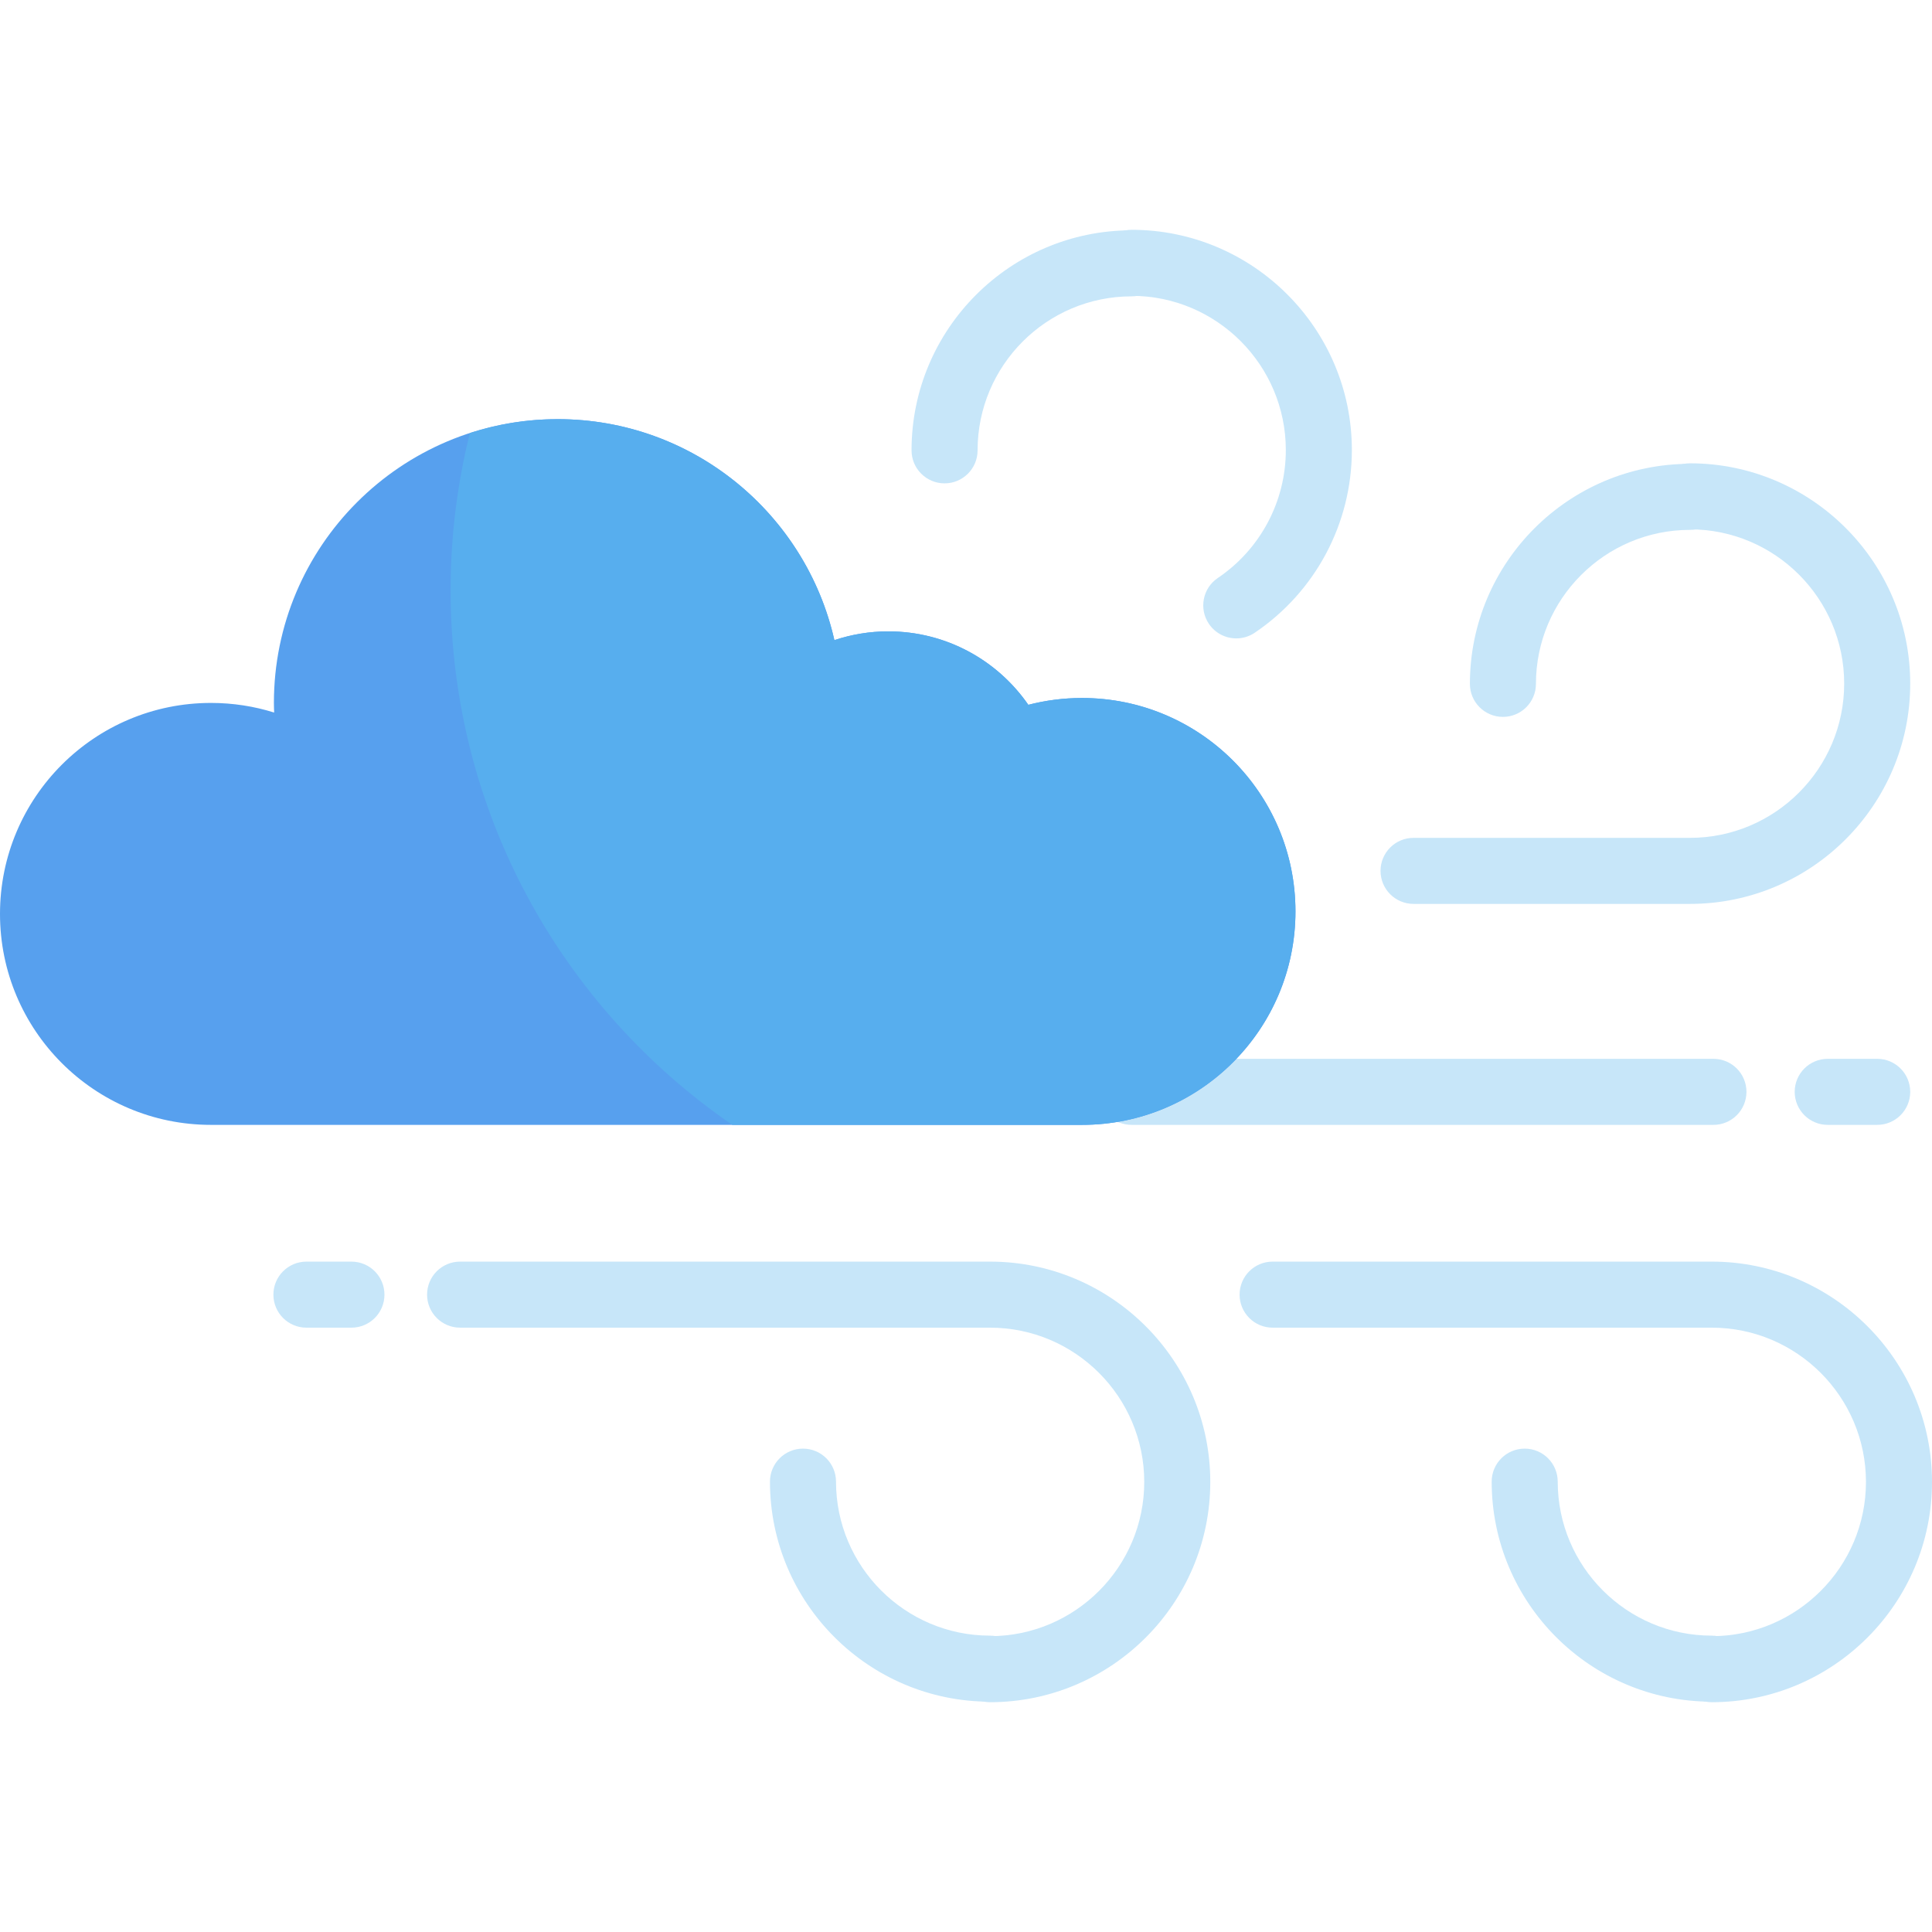
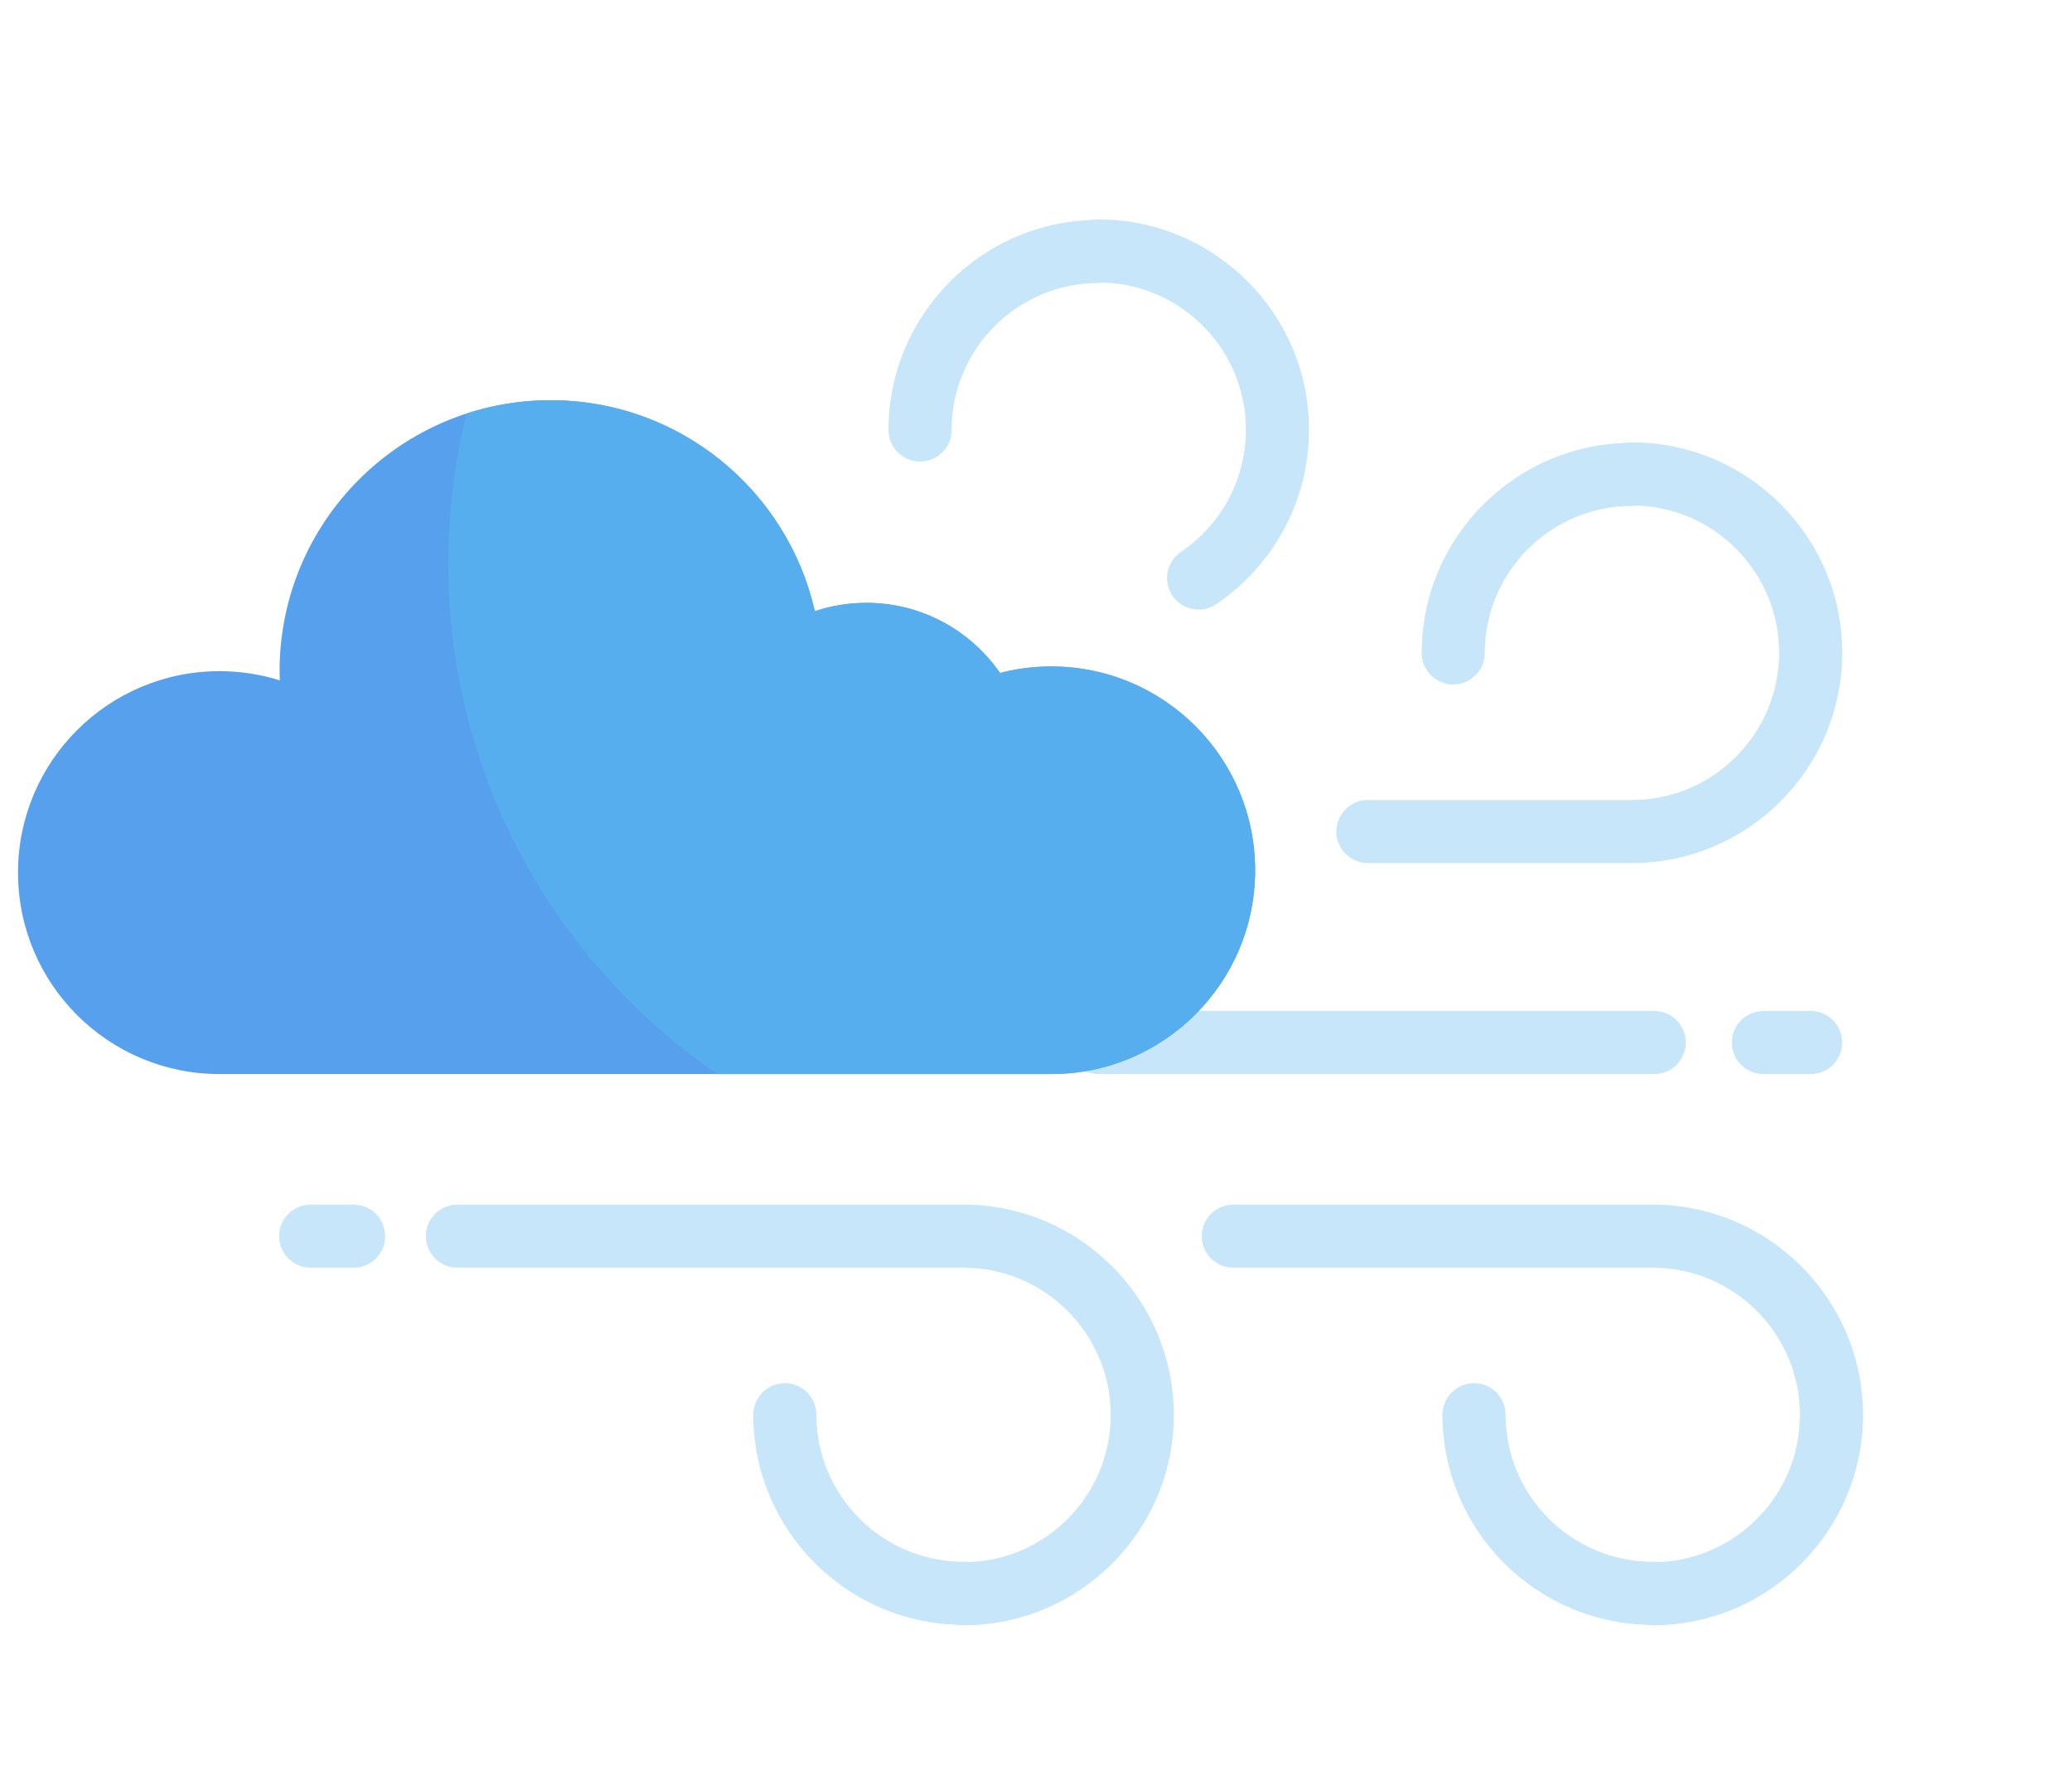
- <svg xmlns="http://www.w3.org/2000/svg" version="1.1" id="Layer_1" viewBox="0 0 512 512">
+ <svg xmlns="http://www.w3.org/2000/svg" version="1.1" id="Layer_1" viewBox="-5 0 575 494">
  <g>
    <path style="fill:#C7E6F9;" d="M454.078,298.103H299.877c-4.833,0-8.751-3.918-8.751-8.751c0-4.833,3.918-8.751,8.751-8.751   h154.201c4.833,0,8.751,3.918,8.751,8.751C462.829,294.185,458.911,298.103,454.078,298.103z" />
    <path style="fill:#C7E6F9;" d="M93.136,351.845H81.206c-4.833,0-8.751-3.918-8.751-8.751s3.918-8.751,8.751-8.751h11.929   c4.833,0,8.751,3.918,8.751,8.751S97.968,351.845,93.136,351.845z" />
    <path style="fill:#C7E6F9;" d="M262.358,451.101c-4.833,0-8.751-3.918-8.751-8.751c0-4.833,3.918-8.751,8.751-8.751   c22.54,0,40.878-18.338,40.878-40.877c0-22.541-18.338-40.879-40.878-40.879H121.931c-4.833,0-8.751-3.918-8.751-8.751   s3.918-8.751,8.751-8.751h140.428c32.19,0,58.379,26.189,58.379,58.38C320.737,424.914,294.548,451.101,262.358,451.101z" />
    <path style="fill:#C7E6F9;" d="M262.358,450.962c-32.152,0-58.309-26.158-58.309-58.311c0-4.833,3.918-8.751,8.751-8.751   s8.751,3.918,8.751,8.751c0,22.502,18.305,40.81,40.808,40.81c4.833,0,8.751,3.918,8.751,8.751S267.191,450.962,262.358,450.962z" />
    <path style="fill:#C7E6F9;" d="M453.621,451.101c-4.833,0-8.751-3.918-8.751-8.751c0-4.833,3.918-8.751,8.751-8.751   c22.54,0,40.878-18.338,40.878-40.877c0-22.541-18.338-40.879-40.878-40.879H337.256c-4.833,0-8.751-3.918-8.751-8.751   s3.918-8.751,8.751-8.751h116.365c32.19,0,58.379,26.189,58.379,58.38C512,424.914,485.811,451.101,453.621,451.101z" />
    <path style="fill:#C7E6F9;" d="M453.621,450.962c-32.153,0-58.311-26.158-58.311-58.311c0-4.833,3.917-8.751,8.751-8.751   c4.833,0,8.751,3.918,8.751,8.751c0,22.502,18.306,40.81,40.81,40.81c4.833,0,8.751,3.918,8.751,8.751   S458.453,450.962,453.621,450.962z" />
    <path style="fill:#C7E6F9;" d="M327.633,169.181c-2.809,0-5.569-1.35-7.26-3.852c-2.706-4.005-1.653-9.444,2.352-12.149   c11.291-7.628,18.031-20.302,18.031-33.902c0-22.54-18.339-40.877-40.88-40.877c-4.833,0-8.751-3.918-8.751-8.751   c0-4.833,3.918-8.751,8.751-8.751c32.192,0,58.381,26.188,58.381,58.378c0,19.423-9.621,37.519-25.735,48.404   C331.022,168.695,329.318,169.181,327.633,169.181z" />
    <path style="fill:#C7E6F9;" d="M250.32,128.097c-4.833,0-8.751-3.918-8.751-8.751c0-32.153,26.157-58.311,58.309-58.311   c4.833,0,8.751,3.918,8.751,8.751c0,4.833-3.918,8.751-8.751,8.751c-22.501,0-40.808,18.306-40.808,40.81   C259.07,124.179,255.152,128.097,250.32,128.097z" />
    <path style="fill:#C7E6F9;" d="M447.851,239.543h-73.246c-4.833,0-8.751-3.918-8.751-8.751c0-4.833,3.918-8.751,8.751-8.751h73.246   c22.538,0,40.876-18.338,40.876-40.878c0-22.541-18.337-40.879-40.876-40.879c-4.833,0-8.751-3.918-8.751-8.751   c0-4.833,3.918-8.751,8.751-8.751c32.189,0,58.377,26.189,58.377,58.38C506.228,213.354,480.039,239.543,447.851,239.543z" />
    <path style="fill:#C7E6F9;" d="M398.29,189.984c-4.833,0-8.751-3.918-8.751-8.751c0-32.153,26.158-58.311,58.311-58.311   c4.833,0,8.751,3.918,8.751,8.751c0,4.833-3.918,8.751-8.751,8.751c-22.502,0-40.81,18.306-40.81,40.81   C407.041,186.066,403.123,189.984,398.29,189.984z" />
    <path style="fill:#C7E6F9;" d="M497.477,298.103h-13.113c-4.833,0-8.751-3.918-8.751-8.751c0-4.833,3.918-8.751,8.751-8.751h13.113   c4.833,0,8.751,3.918,8.751,8.751C506.228,294.185,502.31,298.103,497.477,298.103z" />
  </g>
  <path style="fill:#57A0EE;" d="M286.743,184.976c-4.911,0-9.68,0.63-14.226,1.807c-8.141-11.759-21.72-19.463-37.107-19.463  c-4.997,0-9.797,0.825-14.292,2.324c-7.574-33.521-37.522-58.564-73.334-58.564c-41.53,0-75.197,33.668-75.197,75.203  c0,0.856,0.036,1.704,0.065,2.549c-5.285-1.656-10.911-2.549-16.741-2.549C25.035,186.285,0,211.313,0,242.196  c0,30.876,25.035,55.907,55.909,55.907h167.395h31.069h32.369c31.243,0,56.568-25.326,56.568-56.564  S317.985,184.976,286.743,184.976z" />
  <path style="fill:#57AEEE;" d="M286.743,184.976c-4.911,0-9.68,0.63-14.226,1.807c-8.141-11.759-21.72-19.463-37.107-19.463  c-4.997,0-9.797,0.825-14.292,2.324c-7.574-33.521-37.522-58.564-73.334-58.564c-8.121,0-15.934,1.303-23.261,3.685  c-3.329,13.347-5.106,27.309-5.106,41.686c0,58.809,29.57,110.703,74.645,141.65h29.243h31.069h32.369  c31.243,0,56.568-25.326,56.568-56.564C343.31,210.3,317.985,184.976,286.743,184.976z" />
</svg>
